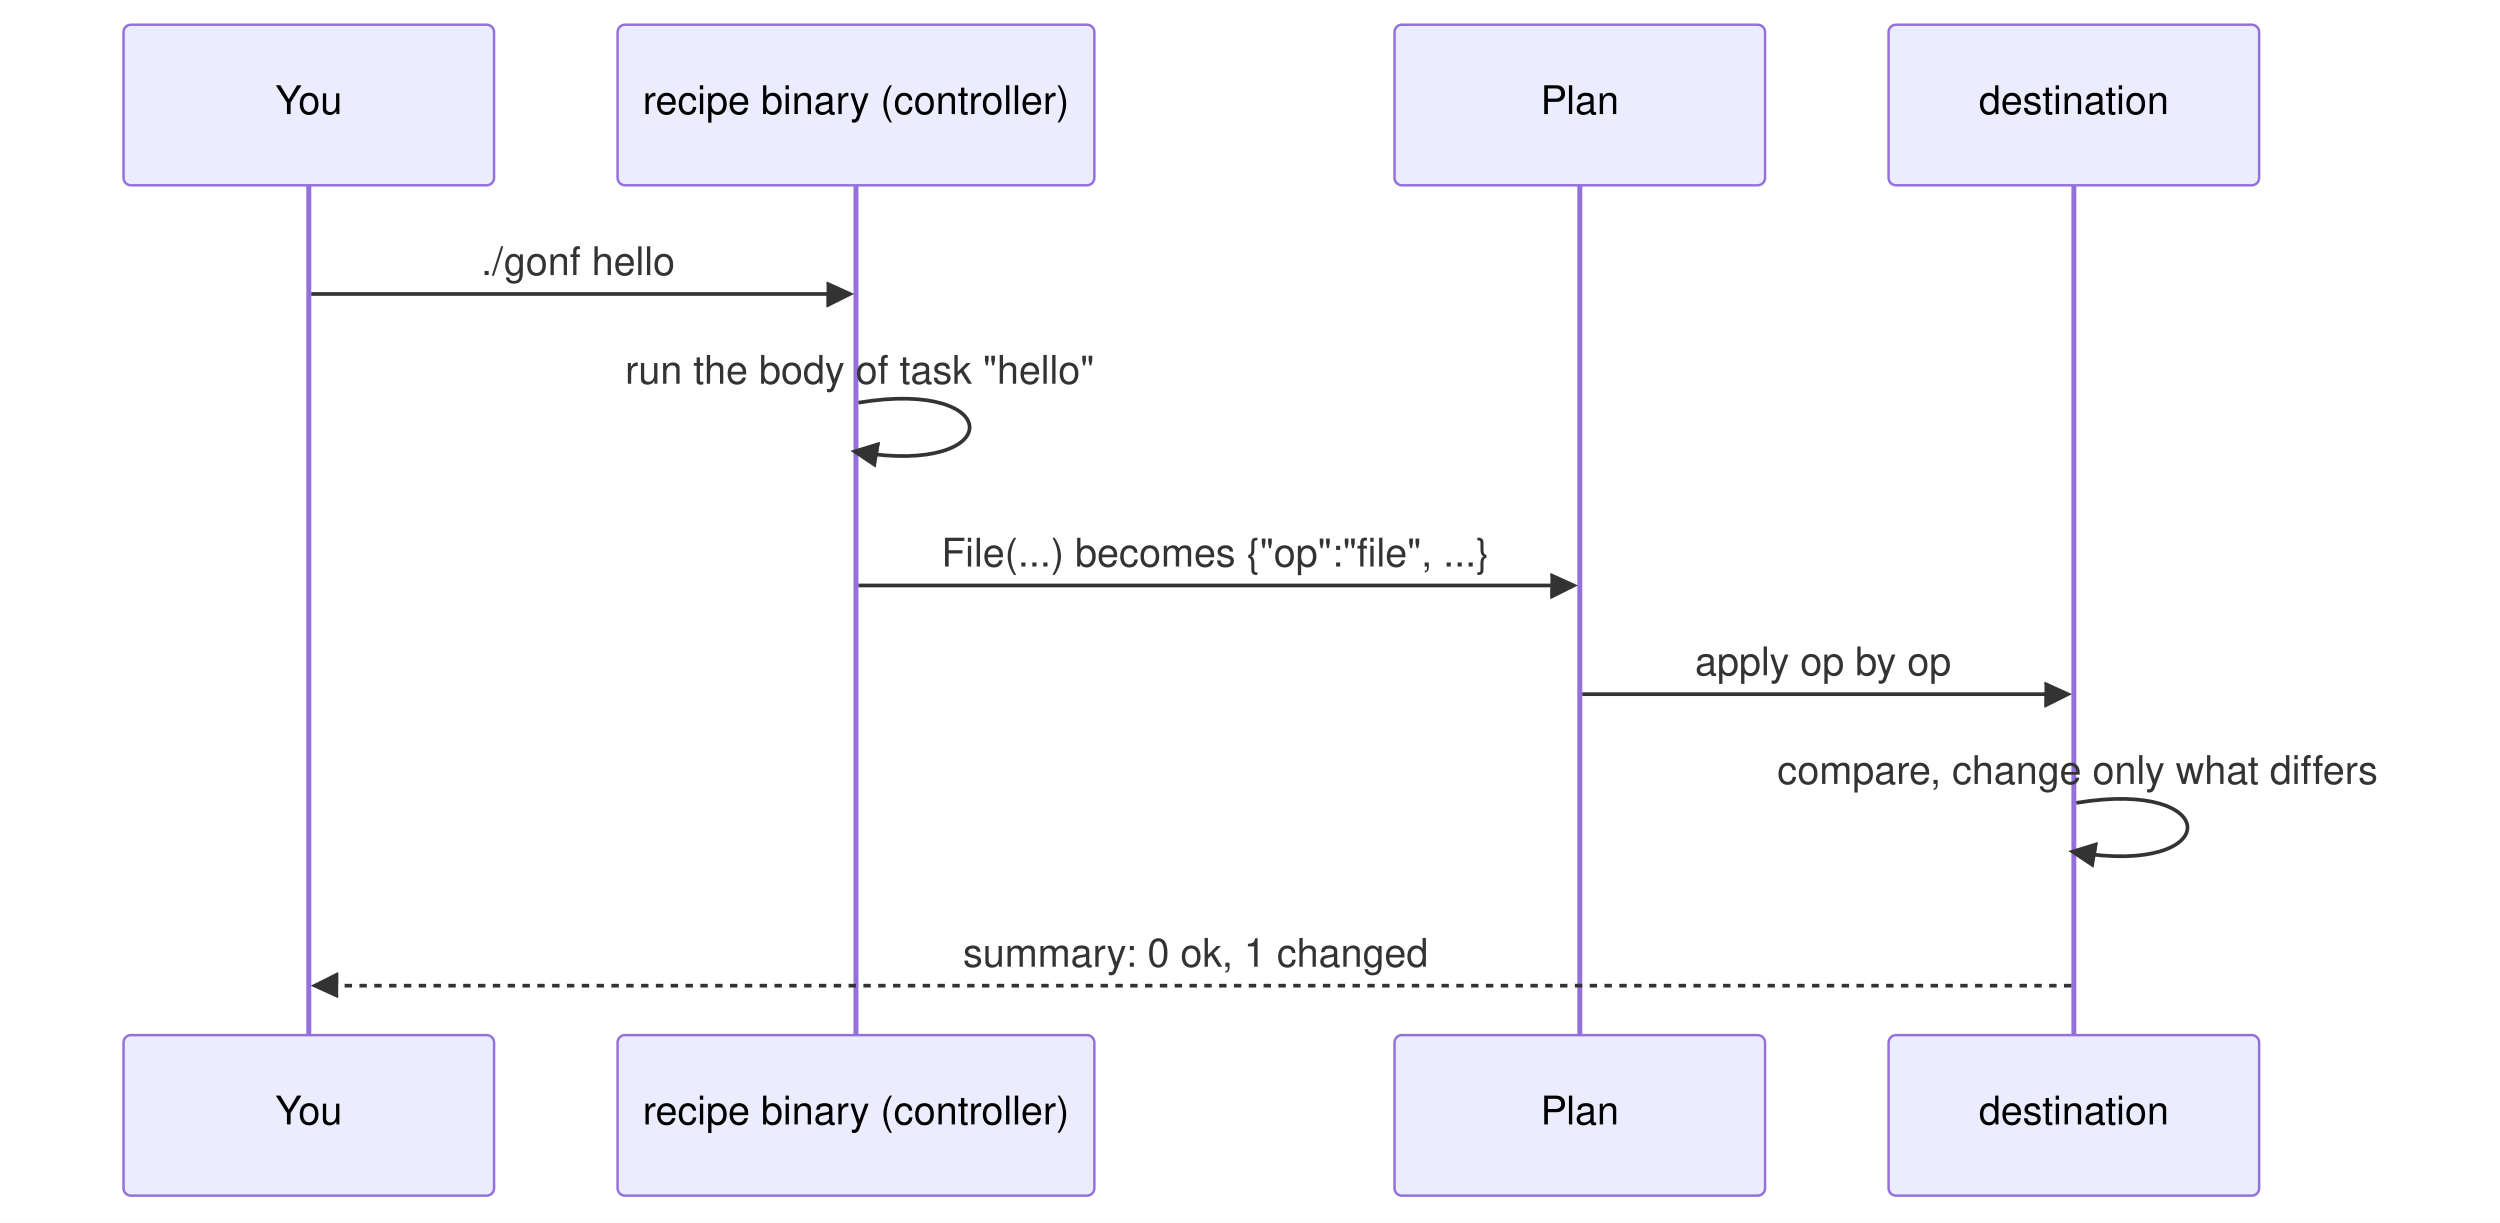
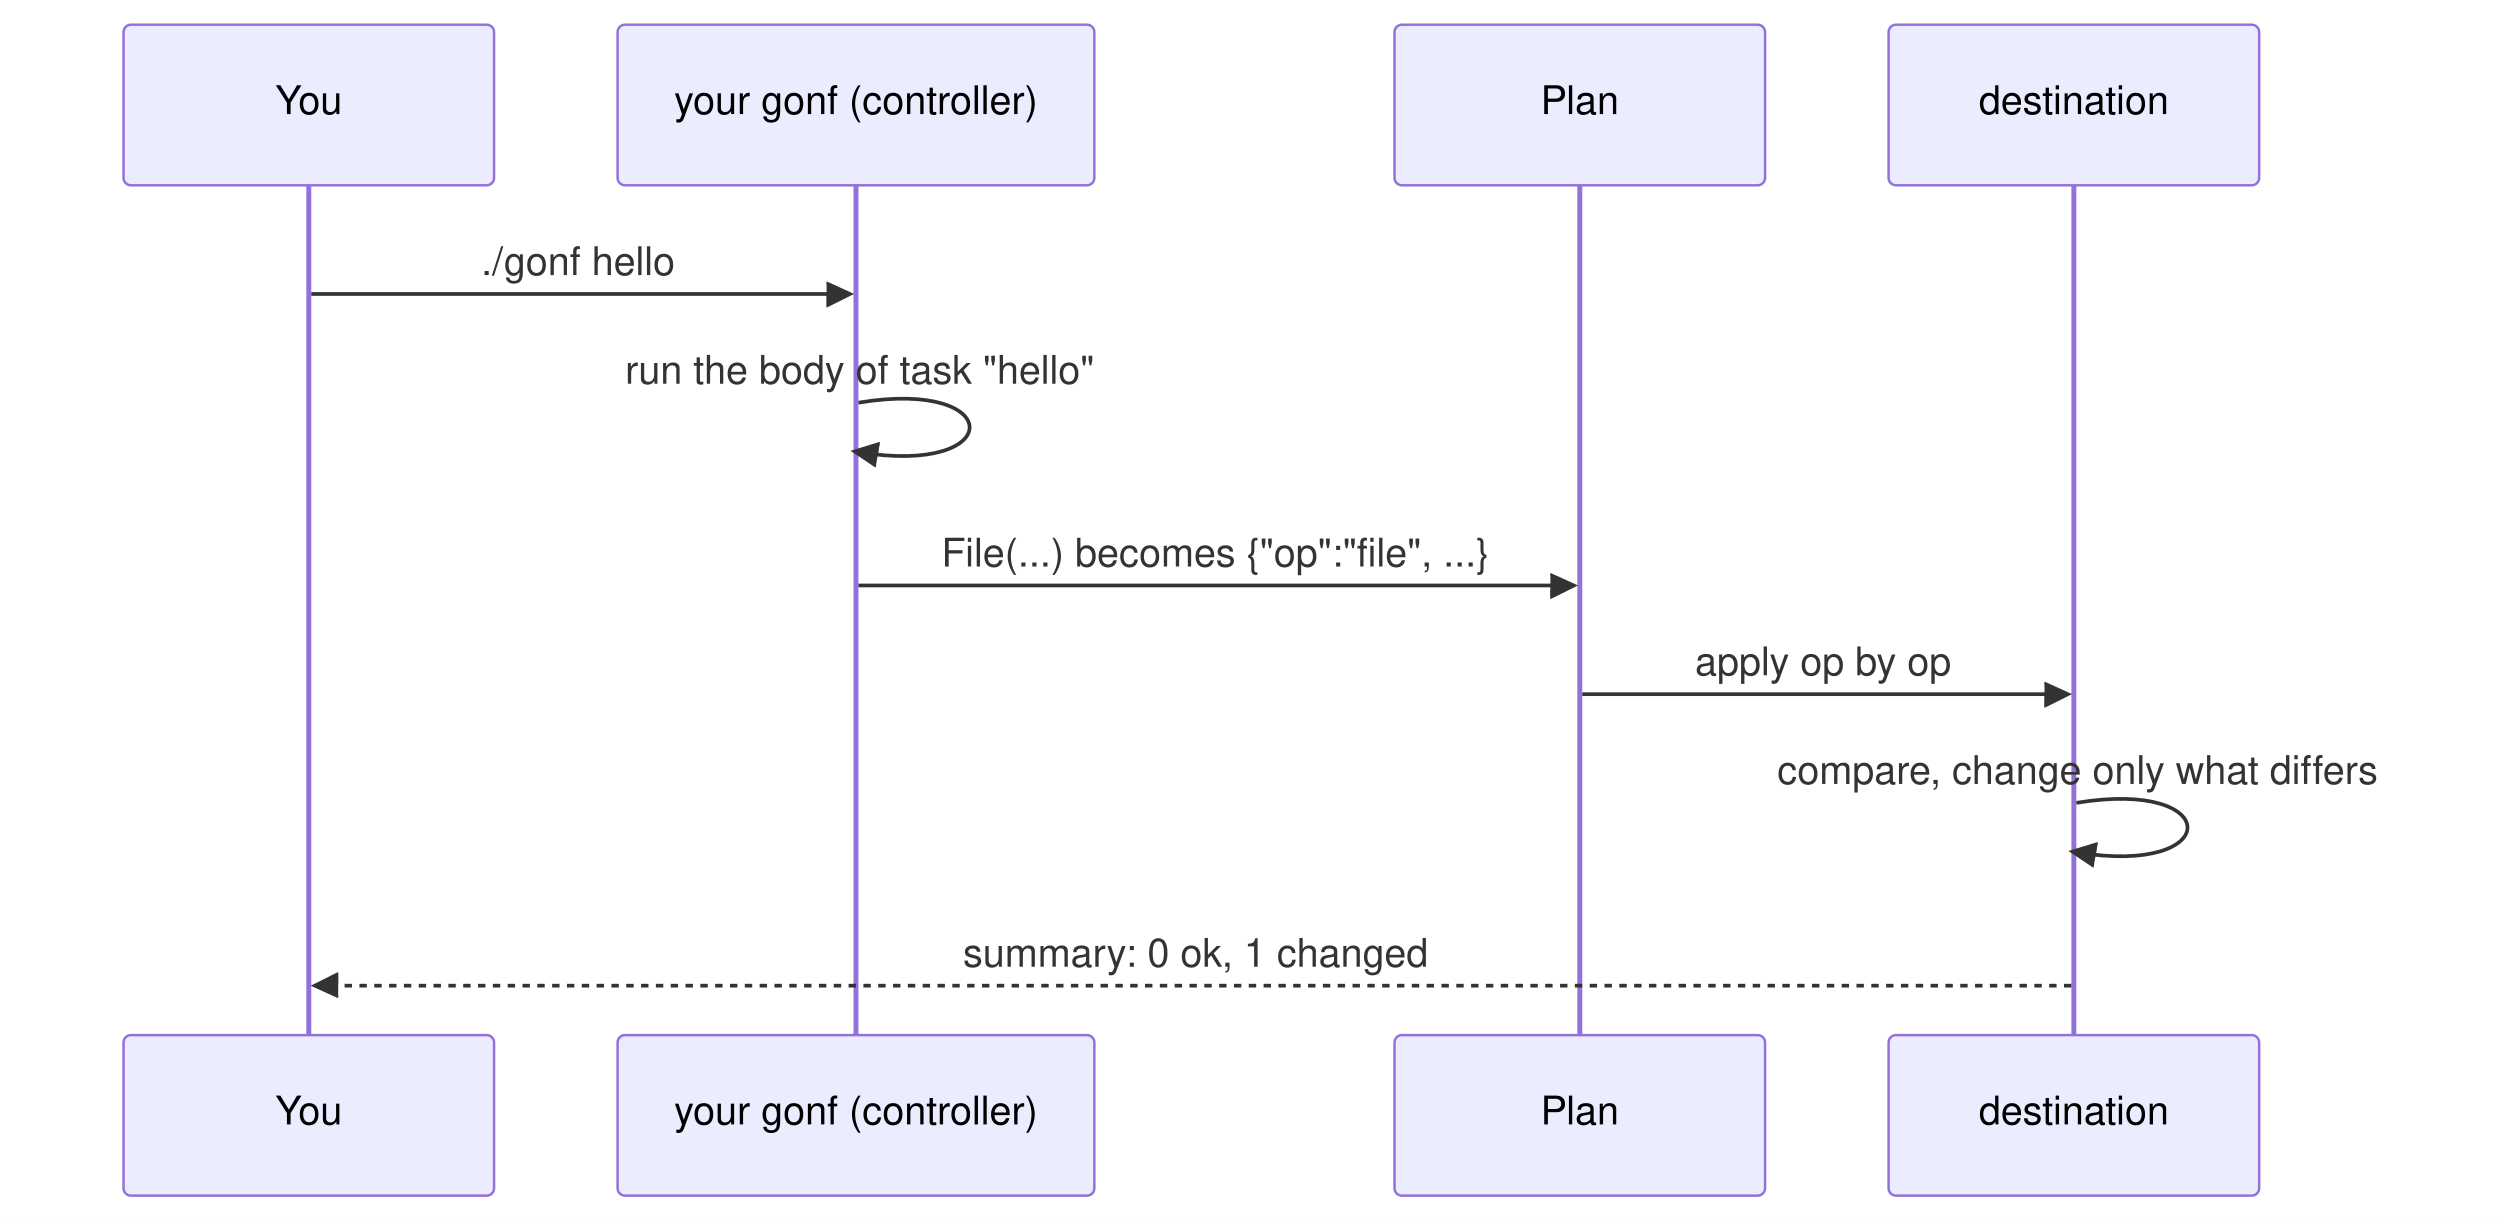
<svg xmlns="http://www.w3.org/2000/svg" id="dch011mmd" width="100%" style="max-width: 1012px;" viewBox="-50 -10 1012 495" role="graphics-document document" aria-roledescription="sequence">
  <rect x="-50" y="-10" width="1012" height="495" fill="#ffffff" />
  <g>
    <rect x="714.5" y="409" fill="#eaeaea" stroke="#666" width="150" height="65" name="Dest" rx="3" ry="3" class="actor actor-bottom" />
    <text x="789.5" y="441.5" dominant-baseline="central" alignment-baseline="central" class="actor actor-box" style="text-anchor: middle; font-size: 16px; font-weight: 400; font-family: Helvetica, Arial, sans-serif;">
      <tspan x="789.5" dy="0">destination</tspan>
    </text>
  </g>
  <g>
    <rect x="514.5" y="409" fill="#eaeaea" stroke="#666" width="150" height="65" name="Plan" rx="3" ry="3" class="actor actor-bottom" />
    <text x="589.5" y="441.5" dominant-baseline="central" alignment-baseline="central" class="actor actor-box" style="text-anchor: middle; font-size: 16px; font-weight: 400; font-family: Helvetica, Arial, sans-serif;">
      <tspan x="589.5" dy="0">Plan</tspan>
    </text>
  </g>
  <g>
    <rect x="200" y="409" fill="#eaeaea" stroke="#666" width="193" height="65" name="Recipe" rx="3" ry="3" class="actor actor-bottom" />
    <text x="296.5" y="441.5" dominant-baseline="central" alignment-baseline="central" class="actor actor-box" style="text-anchor: middle; font-size: 16px; font-weight: 400; font-family: Helvetica, Arial, sans-serif;">
-       <tspan x="296.5" dy="0">recipe binary (controller)</tspan>
+       <tspan x="296.5" dy="0">your gonf (controller)</tspan>
    </text>
  </g>
  <g>
    <rect x="0" y="409" fill="#eaeaea" stroke="#666" width="150" height="65" name="You" rx="3" ry="3" class="actor actor-bottom" />
    <text x="75" y="441.5" dominant-baseline="central" alignment-baseline="central" class="actor actor-box" style="text-anchor: middle; font-size: 16px; font-weight: 400; font-family: Helvetica, Arial, sans-serif;">
      <tspan x="75" dy="0">You</tspan>
    </text>
  </g>
  <g>
    <line id="actor3" x1="789.5" y1="65" x2="789.5" y2="409" class="actor-line 200" stroke-width="0.5px" stroke="#999" name="Dest" data-et="life-line" data-id="Dest" />
    <g id="root-3" data-et="participant" data-type="participant" data-id="Dest">
      <rect x="714.5" y="0" fill="#eaeaea" stroke="#666" width="150" height="65" name="Dest" rx="3" ry="3" class="actor actor-top" />
      <text x="789.5" y="32.5" dominant-baseline="central" alignment-baseline="central" class="actor actor-box" style="text-anchor: middle; font-size: 16px; font-weight: 400; font-family: Helvetica, Arial, sans-serif;">
        <tspan x="789.5" dy="0">destination</tspan>
      </text>
    </g>
  </g>
  <g>
    <line id="actor2" x1="589.5" y1="65" x2="589.5" y2="409" class="actor-line 200" stroke-width="0.5px" stroke="#999" name="Plan" data-et="life-line" data-id="Plan" />
    <g id="root-2" data-et="participant" data-type="participant" data-id="Plan">
      <rect x="514.5" y="0" fill="#eaeaea" stroke="#666" width="150" height="65" name="Plan" rx="3" ry="3" class="actor actor-top" />
      <text x="589.5" y="32.5" dominant-baseline="central" alignment-baseline="central" class="actor actor-box" style="text-anchor: middle; font-size: 16px; font-weight: 400; font-family: Helvetica, Arial, sans-serif;">
        <tspan x="589.5" dy="0">Plan</tspan>
      </text>
    </g>
  </g>
  <g>
    <line id="actor1" x1="296.5" y1="65" x2="296.5" y2="409" class="actor-line 200" stroke-width="0.5px" stroke="#999" name="Recipe" data-et="life-line" data-id="Recipe" />
    <g id="root-1" data-et="participant" data-type="participant" data-id="Recipe">
      <rect x="200" y="0" fill="#eaeaea" stroke="#666" width="193" height="65" name="Recipe" rx="3" ry="3" class="actor actor-top" />
      <text x="296.5" y="32.5" dominant-baseline="central" alignment-baseline="central" class="actor actor-box" style="text-anchor: middle; font-size: 16px; font-weight: 400; font-family: Helvetica, Arial, sans-serif;">
-         <tspan x="296.5" dy="0">recipe binary (controller)</tspan>
+         <tspan x="296.5" dy="0">your gonf (controller)</tspan>
      </text>
    </g>
  </g>
  <g>
    <line id="actor0" x1="75" y1="65" x2="75" y2="409" class="actor-line 200" stroke-width="0.5px" stroke="#999" name="You" data-et="life-line" data-id="You" />
    <g id="root-0" data-et="participant" data-type="participant" data-id="You">
      <rect x="0" y="0" fill="#eaeaea" stroke="#666" width="150" height="65" name="You" rx="3" ry="3" class="actor actor-top" />
      <text x="75" y="32.5" dominant-baseline="central" alignment-baseline="central" class="actor actor-box" style="text-anchor: middle; font-size: 16px; font-weight: 400; font-family: Helvetica, Arial, sans-serif;">
        <tspan x="75" dy="0">You</tspan>
      </text>
    </g>
  </g>
  <style>#dch011mmd{font-family:Helvetica,Arial,sans-serif;font-size:16px;fill:#333;}@keyframes edge-animation-frame{from{stroke-dashoffset:0;}}@keyframes dash{to{stroke-dashoffset:0;}}#dch011mmd .edge-animation-slow{stroke-dasharray:9,5!important;stroke-dashoffset:900;animation:dash 50s linear infinite;stroke-linecap:round;}#dch011mmd .edge-animation-fast{stroke-dasharray:9,5!important;stroke-dashoffset:900;animation:dash 20s linear infinite;stroke-linecap:round;}#dch011mmd .error-icon{fill:#552222;}#dch011mmd .error-text{fill:#552222;stroke:#552222;}#dch011mmd .edge-thickness-normal{stroke-width:1px;}#dch011mmd .edge-thickness-thick{stroke-width:3.5px;}#dch011mmd .edge-pattern-solid{stroke-dasharray:0;}#dch011mmd .edge-thickness-invisible{stroke-width:0;fill:none;}#dch011mmd .edge-pattern-dashed{stroke-dasharray:3;}#dch011mmd .edge-pattern-dotted{stroke-dasharray:2;}#dch011mmd .marker{fill:#333333;stroke:#333333;}#dch011mmd .marker.cross{stroke:#333333;}#dch011mmd svg{font-family:Helvetica,Arial,sans-serif;font-size:16px;}#dch011mmd p{margin:0;}#dch011mmd .actor{stroke:#9370DB;fill:#ECECFF;stroke-width:1;}#dch011mmd rect.actor.outer-path[data-look="neo"]{filter:drop-shadow(1px 2px 2px rgba(185, 185, 185, 1));}#dch011mmd rect.note[data-look="neo"]{stroke:#aaaa33;fill:#fff5ad;filter:drop-shadow(1px 2px 2px rgba(185, 185, 185, 1));}#dch011mmd text.actor&gt;tspan{fill:black;stroke:none;}#dch011mmd .actor-line{stroke:#9370DB;}#dch011mmd .innerArc{stroke-width:1.5;stroke-dasharray:none;}#dch011mmd .messageLine0{stroke-width:1.5;stroke-dasharray:none;stroke:#333;}#dch011mmd .messageLine1{stroke-width:1.5;stroke-dasharray:2,2;stroke:#333;}#dch011mmd [id$="-arrowhead"] path{fill:#333;stroke:#333;}#dch011mmd .sequenceNumber{fill:white;}#dch011mmd [id$="-sequencenumber"]{fill:#333;}#dch011mmd [id$="-crosshead"] path{fill:#333;stroke:#333;}#dch011mmd .messageText{fill:#333;stroke:none;}#dch011mmd .labelBox{stroke:#9370DB;fill:#ECECFF;filter:none;}#dch011mmd .labelText,#dch011mmd .labelText&gt;tspan{fill:black;stroke:none;}#dch011mmd .loopText,#dch011mmd .loopText&gt;tspan{fill:black;stroke:none;}#dch011mmd .sectionTitle,#dch011mmd .sectionTitle&gt;tspan{fill:black;stroke:none;}#dch011mmd .loopLine{stroke-width:2px;stroke-dasharray:2,2;stroke:#9370DB;fill:#9370DB;}#dch011mmd .note{stroke:#aaaa33;fill:#fff5ad;}#dch011mmd .noteText,#dch011mmd .noteText&gt;tspan{fill:black;stroke:none;font-weight:normal;}#dch011mmd .activation0{fill:#f4f4f4;stroke:#666;}#dch011mmd .activation1{fill:#f4f4f4;stroke:#666;}#dch011mmd .activation2{fill:#f4f4f4;stroke:#666;}#dch011mmd .actorPopupMenu{position:absolute;}#dch011mmd .actorPopupMenuPanel{position:absolute;fill:#ECECFF;box-shadow:0px 8px 16px 0px rgba(0,0,0,0.2);filter:drop-shadow(3px 5px 2px rgb(0 0 0 / 0.4));}#dch011mmd .actor-man circle,#dch011mmd line{fill:#ECECFF;stroke-width:2px;}#dch011mmd g rect.rect{filter:drop-shadow(1px 2px 2px rgba(185, 185, 185, 1));stroke:#9370DB;}#dch011mmd .node .neo-node{stroke:#9370DB;}#dch011mmd [data-look="neo"].node rect,#dch011mmd [data-look="neo"].cluster rect,#dch011mmd [data-look="neo"].node polygon{stroke:#9370DB;filter:drop-shadow(1px 2px 2px rgba(185, 185, 185, 1));}#dch011mmd [data-look="neo"].swimlane.cluster rect{filter:none;}#dch011mmd [data-look="neo"].node path{stroke:#9370DB;stroke-width:1px;}#dch011mmd [data-look="neo"].node .outer-path{filter:drop-shadow(1px 2px 2px rgba(185, 185, 185, 1));}#dch011mmd [data-look="neo"].node .neo-line path{stroke:#9370DB;filter:none;}#dch011mmd [data-look="neo"].node circle{stroke:#9370DB;filter:drop-shadow(1px 2px 2px rgba(185, 185, 185, 1));}#dch011mmd [data-look="neo"].node circle .state-start{fill:#000000;}#dch011mmd [data-look="neo"].icon-shape .icon{fill:#9370DB;filter:drop-shadow(1px 2px 2px rgba(185, 185, 185, 1));}#dch011mmd [data-look="neo"].icon-shape .icon-neo path{stroke:#9370DB;filter:drop-shadow(1px 2px 2px rgba(185, 185, 185, 1));}#dch011mmd :root{--mermaid-font-family:Helvetica,Arial,sans-serif;}</style>
  <g />
  <defs>
    <symbol id="dch011mmd-computer" width="24" height="24">
      <path transform="scale(.5)" d="M2 2v13h20v-13h-20zm18 11h-16v-9h16v9zm-10.228 6l.466-1h3.524l.467 1h-4.457zm14.228 3h-24l2-6h2.104l-1.33 4h18.45l-1.297-4h2.073l2 6zm-5-10h-14v-7h14v7z" />
    </symbol>
  </defs>
  <defs>
    <symbol id="dch011mmd-database" fill-rule="evenodd" clip-rule="evenodd">
      <path transform="scale(.5)" d="M12.258.001l.256.004.255.005.253.008.251.01.249.012.247.015.246.016.242.019.241.02.239.023.236.024.233.027.231.028.229.031.225.032.223.034.22.036.217.038.214.04.211.041.208.043.205.045.201.046.198.048.194.05.191.051.187.053.183.054.18.056.175.057.172.059.168.06.163.061.16.063.155.064.15.066.074.033.073.033.071.034.07.034.069.035.068.035.067.035.066.035.064.036.064.036.062.036.06.036.06.037.058.037.058.037.055.038.055.038.053.038.052.038.051.039.05.039.048.039.047.039.045.04.044.04.043.04.041.04.04.041.039.041.037.041.036.041.034.041.033.042.032.042.03.042.029.042.027.042.026.043.024.043.023.043.021.043.02.043.018.044.017.043.015.044.013.044.012.044.011.045.009.044.007.045.006.045.004.045.002.045.001.045v17l-.001.045-.002.045-.004.045-.006.045-.007.045-.009.044-.011.045-.012.044-.013.044-.015.044-.017.043-.018.044-.02.043-.021.043-.023.043-.024.043-.026.043-.027.042-.029.042-.03.042-.032.042-.033.042-.034.041-.036.041-.037.041-.039.041-.04.041-.041.04-.043.04-.044.04-.045.04-.047.039-.048.039-.05.039-.051.039-.052.038-.053.038-.055.038-.055.038-.058.037-.058.037-.06.037-.06.036-.062.036-.064.036-.064.036-.066.035-.067.035-.068.035-.069.035-.07.034-.071.034-.073.033-.074.033-.15.066-.155.064-.16.063-.163.061-.168.06-.172.059-.175.057-.18.056-.183.054-.187.053-.191.051-.194.05-.198.048-.201.046-.205.045-.208.043-.211.041-.214.04-.217.038-.22.036-.223.034-.225.032-.229.031-.231.028-.233.027-.236.024-.239.023-.241.02-.242.019-.246.016-.247.015-.249.012-.251.01-.253.008-.255.005-.256.004-.258.001-.258-.001-.256-.004-.255-.005-.253-.008-.251-.01-.249-.012-.247-.015-.245-.016-.243-.019-.241-.02-.238-.023-.236-.024-.234-.027-.231-.028-.228-.031-.226-.032-.223-.034-.22-.036-.217-.038-.214-.04-.211-.041-.208-.043-.204-.045-.201-.046-.198-.048-.195-.05-.19-.051-.187-.053-.184-.054-.179-.056-.176-.057-.172-.059-.167-.06-.164-.061-.159-.063-.155-.064-.151-.066-.074-.033-.072-.033-.072-.034-.07-.034-.069-.035-.068-.035-.067-.035-.066-.035-.064-.036-.063-.036-.062-.036-.061-.036-.06-.037-.058-.037-.057-.037-.056-.038-.055-.038-.053-.038-.052-.038-.051-.039-.049-.039-.049-.039-.046-.039-.046-.04-.044-.04-.043-.04-.041-.04-.04-.041-.039-.041-.037-.041-.036-.041-.034-.041-.033-.042-.032-.042-.03-.042-.029-.042-.027-.042-.026-.043-.024-.043-.023-.043-.021-.043-.02-.043-.018-.044-.017-.043-.015-.044-.013-.044-.012-.044-.011-.045-.009-.044-.007-.045-.006-.045-.004-.045-.002-.045-.001-.045v-17l.001-.045.002-.045.004-.045.006-.045.007-.045.009-.044.011-.045.012-.044.013-.044.015-.044.017-.043.018-.044.02-.043.021-.043.023-.043.024-.043.026-.043.027-.042.029-.042.03-.042.032-.042.033-.042.034-.041.036-.041.037-.041.039-.041.04-.041.041-.04.043-.04.044-.04.046-.04.046-.039.049-.039.049-.039.051-.039.052-.038.053-.038.055-.038.056-.038.057-.037.058-.037.06-.037.061-.036.062-.036.063-.036.064-.036.066-.035.067-.035.068-.035.069-.035.07-.034.072-.034.072-.033.074-.033.151-.066.155-.064.159-.063.164-.061.167-.06.172-.059.176-.057.179-.056.184-.054.187-.053.19-.051.195-.05.198-.048.201-.046.204-.045.208-.043.211-.041.214-.04.217-.038.22-.036.223-.034.226-.032.228-.031.231-.028.234-.027.236-.024.238-.023.241-.02.243-.019.245-.016.247-.015.249-.012.251-.01.253-.008.255-.005.256-.004.258-.001.258.001zm-9.258 20.499v.01l.001.021.003.021.004.022.005.021.006.022.007.022.009.023.01.022.011.023.012.023.013.023.015.023.016.024.017.023.018.024.019.024.021.024.022.025.023.024.024.025.052.049.056.05.061.051.066.051.07.051.075.051.079.052.084.052.088.052.092.052.097.052.102.051.105.052.11.052.114.051.119.051.123.051.127.05.131.05.135.05.139.048.144.049.147.047.152.047.155.047.16.045.163.045.167.043.171.043.176.041.178.041.183.039.187.039.19.037.194.035.197.035.202.033.204.031.209.03.212.029.216.027.219.025.222.024.226.021.23.02.233.018.236.016.24.015.243.012.246.01.249.008.253.005.256.004.259.001.26-.001.257-.004.254-.005.25-.008.247-.011.244-.012.241-.014.237-.016.233-.018.231-.021.226-.021.224-.024.22-.026.216-.027.212-.028.21-.031.205-.031.202-.034.198-.034.194-.036.191-.037.187-.039.183-.04.179-.04.175-.042.172-.043.168-.044.163-.045.16-.046.155-.046.152-.047.148-.048.143-.049.139-.049.136-.05.131-.05.126-.05.123-.051.118-.052.114-.051.11-.052.106-.052.101-.052.096-.052.092-.052.088-.053.083-.051.079-.052.074-.052.07-.051.065-.051.06-.051.056-.05.051-.05.023-.024.023-.025.021-.024.02-.024.019-.024.018-.024.017-.024.015-.023.014-.024.013-.023.012-.023.01-.023.01-.022.008-.022.006-.022.006-.022.004-.022.004-.021.001-.021.001-.021v-4.127l-.077.055-.08.053-.083.054-.085.053-.087.052-.09.052-.093.051-.095.05-.097.05-.1.049-.102.049-.105.048-.106.047-.109.047-.111.046-.114.045-.115.045-.118.044-.12.043-.122.042-.124.042-.126.041-.128.04-.13.04-.132.038-.134.038-.135.037-.138.037-.139.035-.142.035-.143.034-.144.033-.147.032-.148.031-.15.03-.151.03-.153.029-.154.027-.156.027-.158.026-.159.025-.161.024-.162.023-.163.022-.165.021-.166.02-.167.019-.169.018-.169.017-.171.016-.173.015-.173.014-.175.013-.175.012-.177.011-.178.01-.179.008-.179.008-.181.006-.182.005-.182.004-.184.003-.184.002h-.37l-.184-.002-.184-.003-.182-.004-.182-.005-.181-.006-.179-.008-.179-.008-.178-.01-.176-.011-.176-.012-.175-.013-.173-.014-.172-.015-.171-.016-.17-.017-.169-.018-.167-.019-.166-.02-.165-.021-.163-.022-.162-.023-.161-.024-.159-.025-.157-.026-.156-.027-.155-.027-.153-.029-.151-.03-.15-.03-.148-.031-.146-.032-.145-.033-.143-.034-.141-.035-.14-.035-.137-.037-.136-.037-.134-.038-.132-.038-.13-.04-.128-.04-.126-.041-.124-.042-.122-.042-.12-.044-.117-.043-.116-.045-.113-.045-.112-.046-.109-.047-.106-.047-.105-.048-.102-.049-.1-.049-.097-.05-.095-.05-.093-.052-.09-.051-.087-.052-.085-.053-.083-.054-.08-.054-.077-.054v4.127zm0-5.654v.011l.001.021.003.021.004.021.005.022.006.022.007.022.009.022.01.022.011.023.012.023.013.023.015.024.016.023.017.024.018.024.019.024.021.024.022.024.023.025.024.024.052.05.056.05.061.05.066.051.07.051.075.052.079.051.084.052.088.052.092.052.097.052.102.052.105.052.11.051.114.051.119.052.123.05.127.051.131.05.135.049.139.049.144.048.147.048.152.047.155.046.16.045.163.045.167.044.171.042.176.042.178.04.183.04.187.038.19.037.194.036.197.034.202.033.204.032.209.03.212.028.216.027.219.025.222.024.226.022.23.02.233.018.236.016.24.014.243.012.246.01.249.008.253.006.256.003.259.001.26-.001.257-.003.254-.006.25-.008.247-.01.244-.012.241-.015.237-.016.233-.018.231-.02.226-.022.224-.024.22-.025.216-.027.212-.029.21-.03.205-.032.202-.033.198-.035.194-.036.191-.037.187-.039.183-.039.179-.041.175-.042.172-.043.168-.044.163-.045.16-.045.155-.047.152-.047.148-.048.143-.048.139-.05.136-.049.131-.05.126-.051.123-.051.118-.051.114-.052.11-.052.106-.052.101-.052.096-.052.092-.052.088-.052.083-.052.079-.052.074-.051.07-.052.065-.051.06-.05.056-.051.051-.049.023-.025.023-.024.021-.025.02-.024.019-.024.018-.024.017-.024.015-.023.014-.023.013-.024.012-.022.01-.023.01-.023.008-.022.006-.022.006-.022.004-.021.004-.022.001-.021.001-.021v-4.139l-.077.054-.08.054-.083.054-.085.052-.087.053-.09.051-.093.051-.095.051-.097.05-.1.049-.102.049-.105.048-.106.047-.109.047-.111.046-.114.045-.115.044-.118.044-.12.044-.122.042-.124.042-.126.041-.128.04-.13.039-.132.039-.134.038-.135.037-.138.036-.139.036-.142.035-.143.033-.144.033-.147.033-.148.031-.15.03-.151.03-.153.028-.154.028-.156.027-.158.026-.159.025-.161.024-.162.023-.163.022-.165.021-.166.02-.167.019-.169.018-.169.017-.171.016-.173.015-.173.014-.175.013-.175.012-.177.011-.178.009-.179.009-.179.007-.181.007-.182.005-.182.004-.184.003-.184.002h-.37l-.184-.002-.184-.003-.182-.004-.182-.005-.181-.007-.179-.007-.179-.009-.178-.009-.176-.011-.176-.012-.175-.013-.173-.014-.172-.015-.171-.016-.17-.017-.169-.018-.167-.019-.166-.02-.165-.021-.163-.022-.162-.023-.161-.024-.159-.025-.157-.026-.156-.027-.155-.028-.153-.028-.151-.03-.15-.03-.148-.031-.146-.033-.145-.033-.143-.033-.141-.035-.14-.036-.137-.036-.136-.037-.134-.038-.132-.039-.13-.039-.128-.04-.126-.041-.124-.042-.122-.043-.12-.043-.117-.044-.116-.044-.113-.046-.112-.046-.109-.046-.106-.047-.105-.048-.102-.049-.1-.049-.097-.05-.095-.051-.093-.051-.09-.051-.087-.053-.085-.052-.083-.054-.08-.054-.077-.054v4.139zm0-5.666v.011l.001.02.003.022.004.021.005.022.006.021.007.022.009.023.01.022.011.023.012.023.013.023.015.023.016.024.017.024.018.023.019.024.021.025.022.024.023.024.024.025.052.05.056.05.061.05.066.051.07.051.075.052.079.051.084.052.088.052.092.052.097.052.102.052.105.051.11.052.114.051.119.051.123.051.127.05.131.05.135.05.139.049.144.048.147.048.152.047.155.046.16.045.163.045.167.043.171.043.176.042.178.04.183.04.187.038.19.037.194.036.197.034.202.033.204.032.209.03.212.028.216.027.219.025.222.024.226.021.23.02.233.018.236.017.24.014.243.012.246.01.249.008.253.006.256.003.259.001.26-.001.257-.003.254-.006.25-.008.247-.01.244-.013.241-.014.237-.016.233-.018.231-.02.226-.022.224-.024.22-.025.216-.027.212-.029.21-.03.205-.032.202-.033.198-.035.194-.036.191-.037.187-.039.183-.039.179-.041.175-.042.172-.043.168-.044.163-.045.16-.045.155-.047.152-.047.148-.048.143-.049.139-.049.136-.049.131-.051.126-.05.123-.051.118-.052.114-.051.11-.052.106-.052.101-.052.096-.052.092-.052.088-.052.083-.052.079-.052.074-.052.07-.051.065-.051.06-.051.056-.05.051-.049.023-.025.023-.025.021-.024.02-.024.019-.024.018-.024.017-.024.015-.023.014-.024.013-.023.012-.023.01-.022.01-.023.008-.022.006-.022.006-.022.004-.022.004-.021.001-.021.001-.021v-4.153l-.077.054-.08.054-.083.053-.085.053-.087.053-.09.051-.093.051-.095.051-.097.05-.1.049-.102.048-.105.048-.106.048-.109.046-.111.046-.114.046-.115.044-.118.044-.12.043-.122.043-.124.042-.126.041-.128.04-.13.039-.132.039-.134.038-.135.037-.138.036-.139.036-.142.034-.143.034-.144.033-.147.032-.148.032-.15.03-.151.03-.153.028-.154.028-.156.027-.158.026-.159.024-.161.024-.162.023-.163.023-.165.021-.166.02-.167.019-.169.018-.169.017-.171.016-.173.015-.173.014-.175.013-.175.012-.177.01-.178.01-.179.009-.179.007-.181.006-.182.006-.182.004-.184.003-.184.001-.185.001-.185-.001-.184-.001-.184-.003-.182-.004-.182-.006-.181-.006-.179-.007-.179-.009-.178-.01-.176-.01-.176-.012-.175-.013-.173-.014-.172-.015-.171-.016-.17-.017-.169-.018-.167-.019-.166-.02-.165-.021-.163-.023-.162-.023-.161-.024-.159-.024-.157-.026-.156-.027-.155-.028-.153-.028-.151-.03-.15-.03-.148-.032-.146-.032-.145-.033-.143-.034-.141-.034-.14-.036-.137-.036-.136-.037-.134-.038-.132-.039-.13-.039-.128-.041-.126-.041-.124-.041-.122-.043-.12-.043-.117-.044-.116-.044-.113-.046-.112-.046-.109-.046-.106-.048-.105-.048-.102-.048-.1-.05-.097-.049-.095-.051-.093-.051-.09-.052-.087-.052-.085-.053-.083-.053-.08-.054-.077-.054v4.153zm8.74-8.179l-.257.004-.254.005-.25.008-.247.011-.244.012-.241.014-.237.016-.233.018-.231.021-.226.022-.224.023-.22.026-.216.027-.212.028-.21.031-.205.032-.202.033-.198.034-.194.036-.191.038-.187.038-.183.04-.179.041-.175.042-.172.043-.168.043-.163.045-.16.046-.155.046-.152.048-.148.048-.143.048-.139.049-.136.05-.131.05-.126.051-.123.051-.118.051-.114.052-.11.052-.106.052-.101.052-.096.052-.092.052-.088.052-.083.052-.079.052-.074.051-.07.052-.065.051-.06.05-.056.05-.051.05-.023.025-.023.024-.021.024-.02.025-.019.024-.018.024-.017.023-.015.024-.014.023-.013.023-.012.023-.01.023-.01.022-.008.022-.006.023-.006.021-.004.022-.004.021-.001.021-.001.021.001.021.001.021.004.021.004.022.006.021.006.023.008.022.01.022.01.023.012.023.013.023.014.023.015.024.017.023.018.024.019.024.02.025.021.024.023.024.023.025.051.05.056.05.06.05.065.051.07.052.074.051.079.052.083.052.088.052.092.052.096.052.101.052.106.052.11.052.114.052.118.051.123.051.126.051.131.05.136.05.139.049.143.048.148.048.152.048.155.046.16.046.163.045.168.043.172.043.175.042.179.041.183.04.187.038.191.038.194.036.198.034.202.033.205.032.21.031.212.028.216.027.22.026.224.023.226.022.231.021.233.018.237.016.241.014.244.012.247.011.25.008.254.005.257.004.26.001.26-.001.257-.004.254-.005.25-.008.247-.011.244-.012.241-.014.237-.016.233-.018.231-.021.226-.022.224-.023.22-.026.216-.027.212-.028.21-.031.205-.032.202-.033.198-.034.194-.036.191-.038.187-.038.183-.04.179-.041.175-.042.172-.043.168-.043.163-.045.16-.046.155-.046.152-.048.148-.048.143-.048.139-.049.136-.05.131-.05.126-.051.123-.051.118-.051.114-.052.11-.052.106-.052.101-.052.096-.052.092-.052.088-.052.083-.052.079-.052.074-.051.07-.052.065-.051.06-.05.056-.05.051-.05.023-.025.023-.024.021-.024.02-.025.019-.024.018-.024.017-.023.015-.024.014-.023.013-.023.012-.023.01-.023.01-.022.008-.022.006-.023.006-.021.004-.022.004-.021.001-.021.001-.021-.001-.021-.001-.021-.004-.021-.004-.022-.006-.021-.006-.023-.008-.022-.01-.022-.01-.023-.012-.023-.013-.023-.014-.023-.015-.024-.017-.023-.018-.024-.019-.024-.02-.025-.021-.024-.023-.024-.023-.025-.051-.05-.056-.05-.06-.05-.065-.051-.07-.052-.074-.051-.079-.052-.083-.052-.088-.052-.092-.052-.096-.052-.101-.052-.106-.052-.11-.052-.114-.052-.118-.051-.123-.051-.126-.051-.131-.05-.136-.05-.139-.049-.143-.048-.148-.048-.152-.048-.155-.046-.16-.046-.163-.045-.168-.043-.172-.043-.175-.042-.179-.041-.183-.04-.187-.038-.191-.038-.194-.036-.198-.034-.202-.033-.205-.032-.21-.031-.212-.028-.216-.027-.22-.026-.224-.023-.226-.022-.231-.021-.233-.018-.237-.016-.241-.014-.244-.012-.247-.011-.25-.008-.254-.005-.257-.004-.26-.001-.26.001z" />
    </symbol>
  </defs>
  <defs>
    <symbol id="dch011mmd-clock" width="24" height="24">
      <path transform="scale(.5)" d="M12 2c5.514 0 10 4.486 10 10s-4.486 10-10 10-10-4.486-10-10 4.486-10 10-10zm0-2c-6.627 0-12 5.373-12 12s5.373 12 12 12 12-5.373 12-12-5.373-12-12-12zm5.848 12.459c.202.038.202.333.001.372-1.907.361-6.045 1.111-6.547 1.111-.719 0-1.301-.582-1.301-1.301 0-.512.77-5.447 1.125-7.445.034-.192.312-.181.343.014l.985 6.238 5.394 1.011z" />
    </symbol>
  </defs>
  <defs>
    <marker id="dch011mmd-arrowhead" refX="7.9" refY="5" markerUnits="userSpaceOnUse" markerWidth="12" markerHeight="12" orient="auto-start-reverse">
      <path d="M -1 0 L 10 5 L 0 10 z" />
    </marker>
  </defs>
  <defs>
    <marker id="dch011mmd-crosshead" markerWidth="15" markerHeight="8" orient="auto" refX="4" refY="4.5">
      <path fill="none" stroke="#000000" stroke-width="1pt" d="M 1,2 L 6,7 M 6,2 L 1,7" style="stroke-dasharray: 0, 0;" />
    </marker>
  </defs>
  <defs>
    <marker id="dch011mmd-filled-head" refX="15.5" refY="7" markerWidth="20" markerHeight="28" orient="auto">
      <path d="M 18,7 L9,13 L14,7 L9,1 Z" />
    </marker>
  </defs>
  <defs>
    <marker id="dch011mmd-sequencenumber" refX="15" refY="15" markerWidth="60" markerHeight="40" orient="auto">
      <circle cx="15" cy="15" r="6" />
    </marker>
  </defs>
  <defs>
    <marker id="dch011mmd-solidTopArrowHead" refX="7.9" refY="7.25" markerUnits="userSpaceOnUse" markerWidth="12" markerHeight="12" orient="auto-start-reverse">
      <path d="M 0 0 L 10 8 L 0 8 z" />
    </marker>
  </defs>
  <defs>
    <marker id="dch011mmd-solidBottomArrowHead" refX="7.9" refY="0.75" markerUnits="userSpaceOnUse" markerWidth="12" markerHeight="12" orient="auto-start-reverse">
      <path d="M 0 0 L 10 0 L 0 8 z" />
    </marker>
  </defs>
  <defs>
    <marker id="dch011mmd-stickTopArrowHead" refX="7.5" refY="7" markerUnits="userSpaceOnUse" markerWidth="12" markerHeight="12" orient="auto-start-reverse">
      <path d="M 0 0 L 7 7" stroke="black" stroke-width="1.5" fill="none" />
    </marker>
  </defs>
  <defs>
    <marker id="dch011mmd-stickBottomArrowHead" refX="7.5" refY="0" markerUnits="userSpaceOnUse" markerWidth="12" markerHeight="12" orient="auto-start-reverse">
      <path d="M 0 7 L 7 0" stroke="black" stroke-width="1.5" fill="none" />
    </marker>
  </defs>
  <text x="184" y="80" text-anchor="middle" dominant-baseline="middle" alignment-baseline="middle" class="messageText" dy="1em" style="font-family: Helvetica, Arial, sans-serif; font-size: 16px; font-weight: 400;">./gonf hello</text>
  <line x1="76" y1="109" x2="292.5" y2="109" class="messageLine0" data-et="message" data-id="i0" data-from="You" data-to="Recipe" stroke-width="2" stroke="none" marker-end="url(#dch011mmd-arrowhead)" style="fill: none;" />
  <text x="298" y="124" text-anchor="middle" dominant-baseline="middle" alignment-baseline="middle" class="messageText" dy="1em" style="font-family: Helvetica, Arial, sans-serif; font-size: 16px; font-weight: 400;">run the body of task "hello"</text>
  <path d="M 297.5,153 C 357.5,143 357.5,183 297.5,173" class="messageLine0" data-et="message" data-id="i1" data-from="Recipe" data-to="Recipe" stroke-width="2" stroke="none" marker-end="url(#dch011mmd-arrowhead)" style="fill: none;" />
  <text x="442" y="198" text-anchor="middle" dominant-baseline="middle" alignment-baseline="middle" class="messageText" dy="1em" style="font-family: Helvetica, Arial, sans-serif; font-size: 16px; font-weight: 400;">File(...) becomes {"op":"file", ...}</text>
  <line x1="297.5" y1="227" x2="585.5" y2="227" class="messageLine0" data-et="message" data-id="i2" data-from="Recipe" data-to="Plan" stroke-width="2" stroke="none" marker-end="url(#dch011mmd-arrowhead)" style="fill: none;" />
  <text x="688" y="242" text-anchor="middle" dominant-baseline="middle" alignment-baseline="middle" class="messageText" dy="1em" style="font-family: Helvetica, Arial, sans-serif; font-size: 16px; font-weight: 400;">apply op by op</text>
  <line x1="590.5" y1="271" x2="785.5" y2="271" class="messageLine0" data-et="message" data-id="i3" data-from="Plan" data-to="Dest" stroke-width="2" stroke="none" marker-end="url(#dch011mmd-arrowhead)" style="fill: none;" />
  <text x="791" y="286" text-anchor="middle" dominant-baseline="middle" alignment-baseline="middle" class="messageText" dy="1em" style="font-family: Helvetica, Arial, sans-serif; font-size: 16px; font-weight: 400;">compare, change only what differs</text>
  <path d="M 790.5,315 C 850.5,305 850.5,345 790.5,335" class="messageLine0" data-et="message" data-id="i4" data-from="Dest" data-to="Dest" stroke-width="2" stroke="none" marker-end="url(#dch011mmd-arrowhead)" style="fill: none;" />
  <text x="434" y="360" text-anchor="middle" dominant-baseline="middle" alignment-baseline="middle" class="messageText" dy="1em" style="font-family: Helvetica, Arial, sans-serif; font-size: 16px; font-weight: 400;">summary: 0 ok, 1 changed</text>
  <line x1="788.5" y1="389" x2="79" y2="389" class="messageLine1" data-et="message" data-id="i5" data-from="Dest" data-to="You" stroke-width="2" stroke="none" marker-end="url(#dch011mmd-arrowhead)" style="stroke-dasharray: 3, 3; fill: none;" />
</svg>
